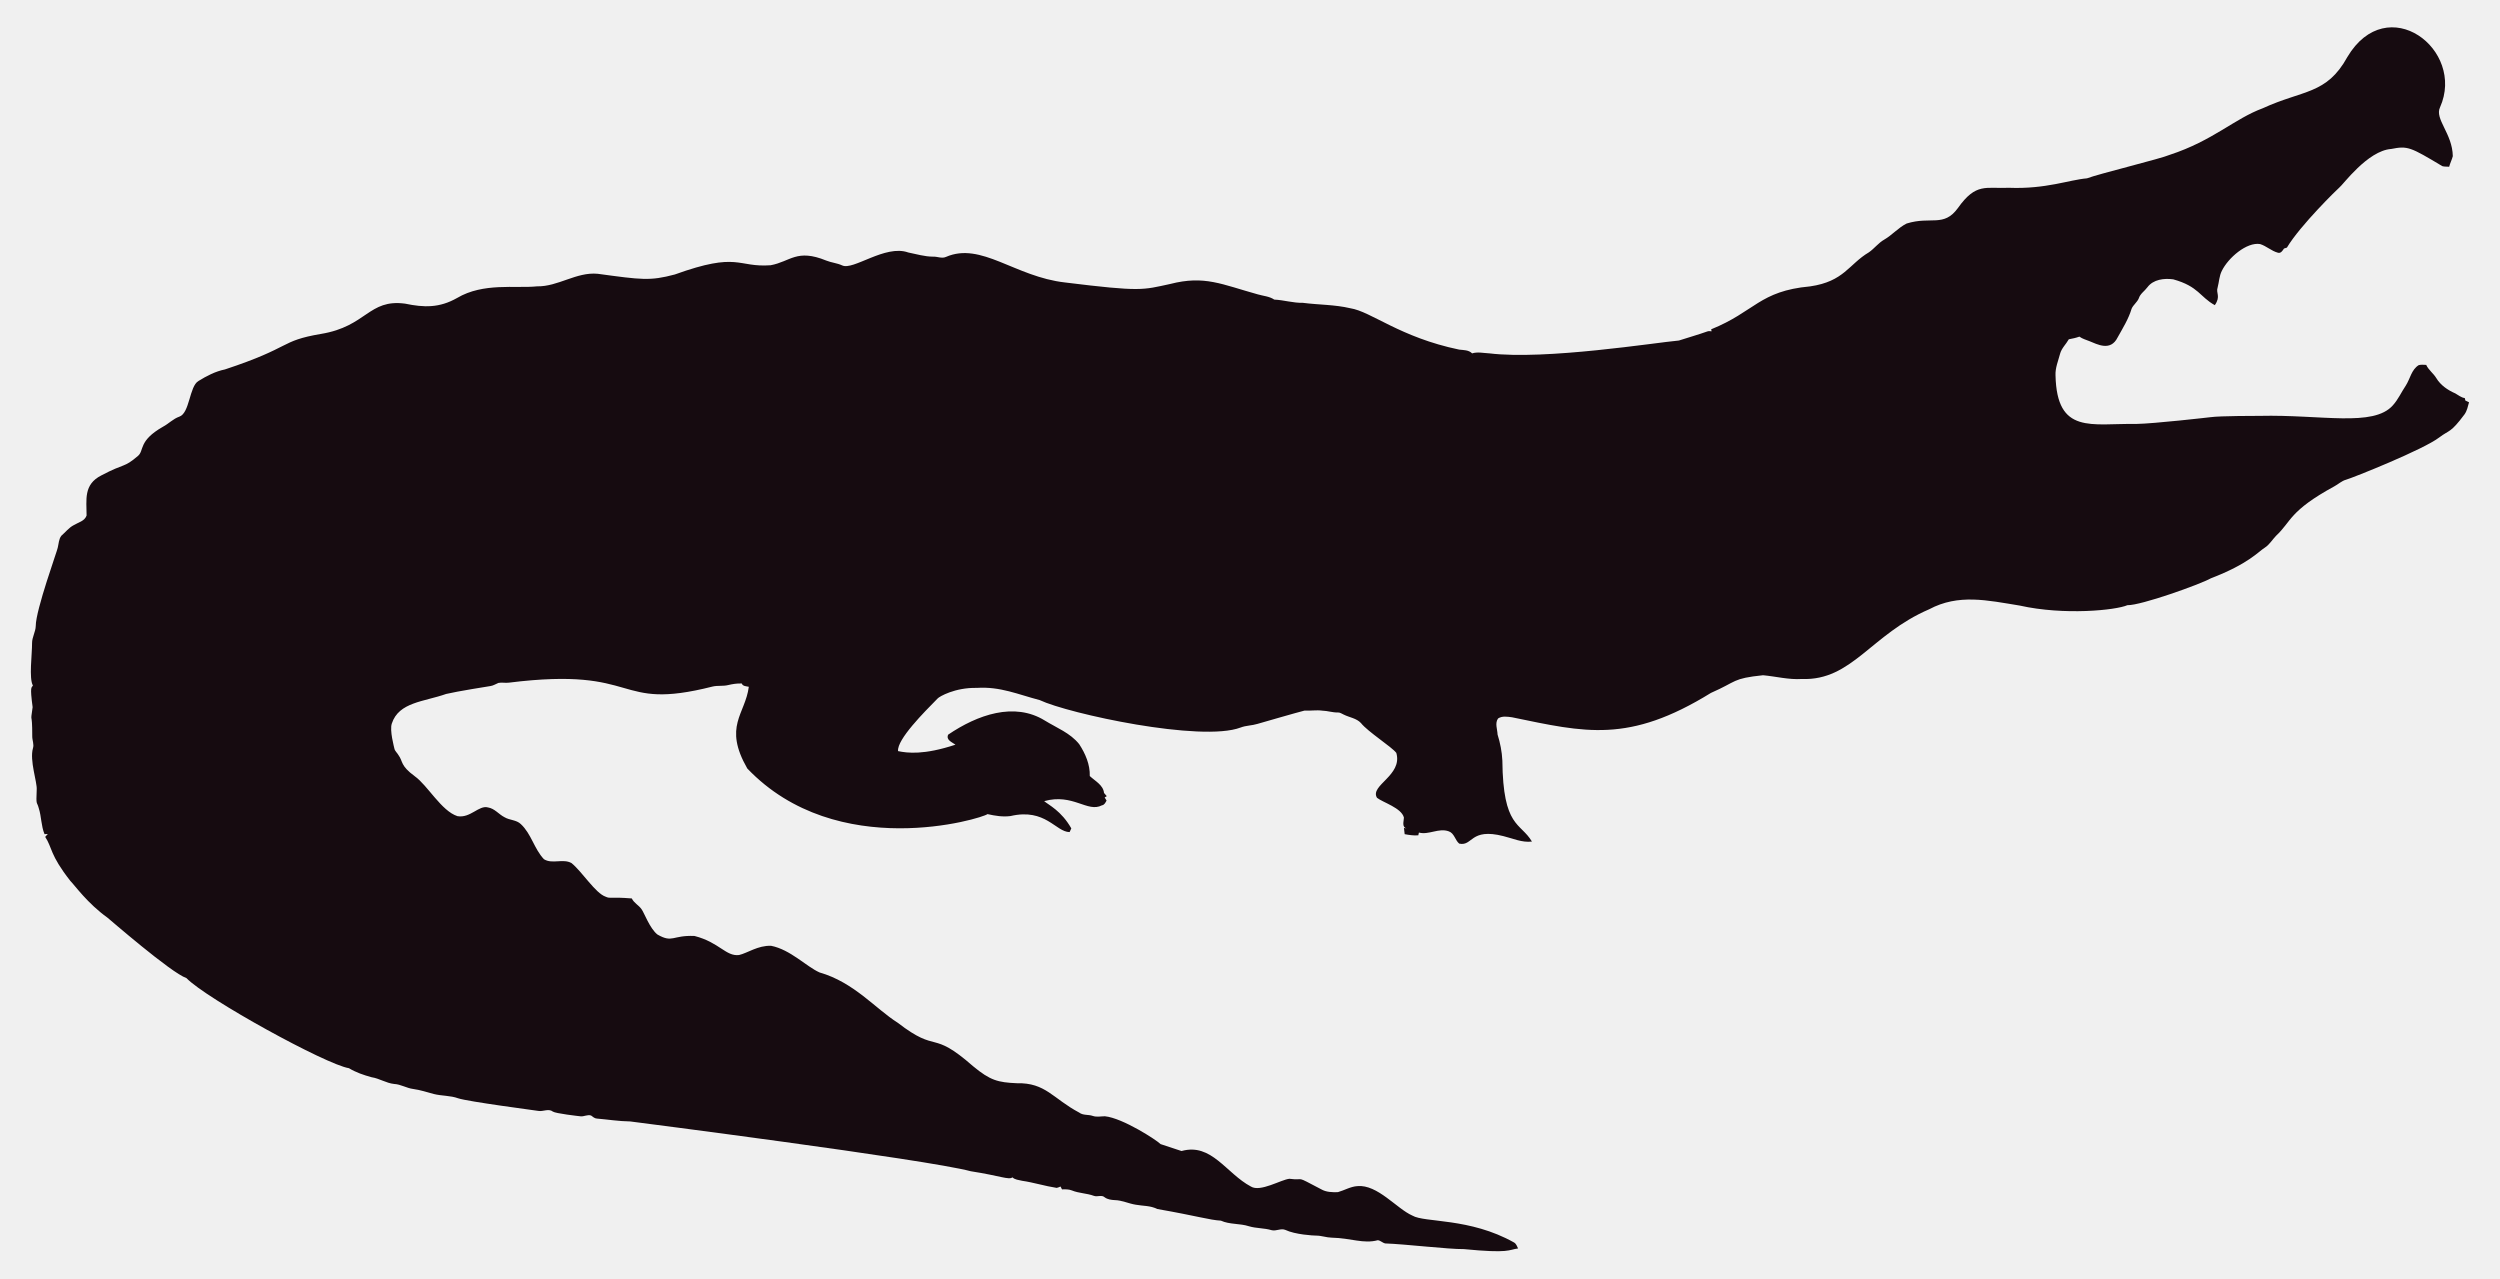
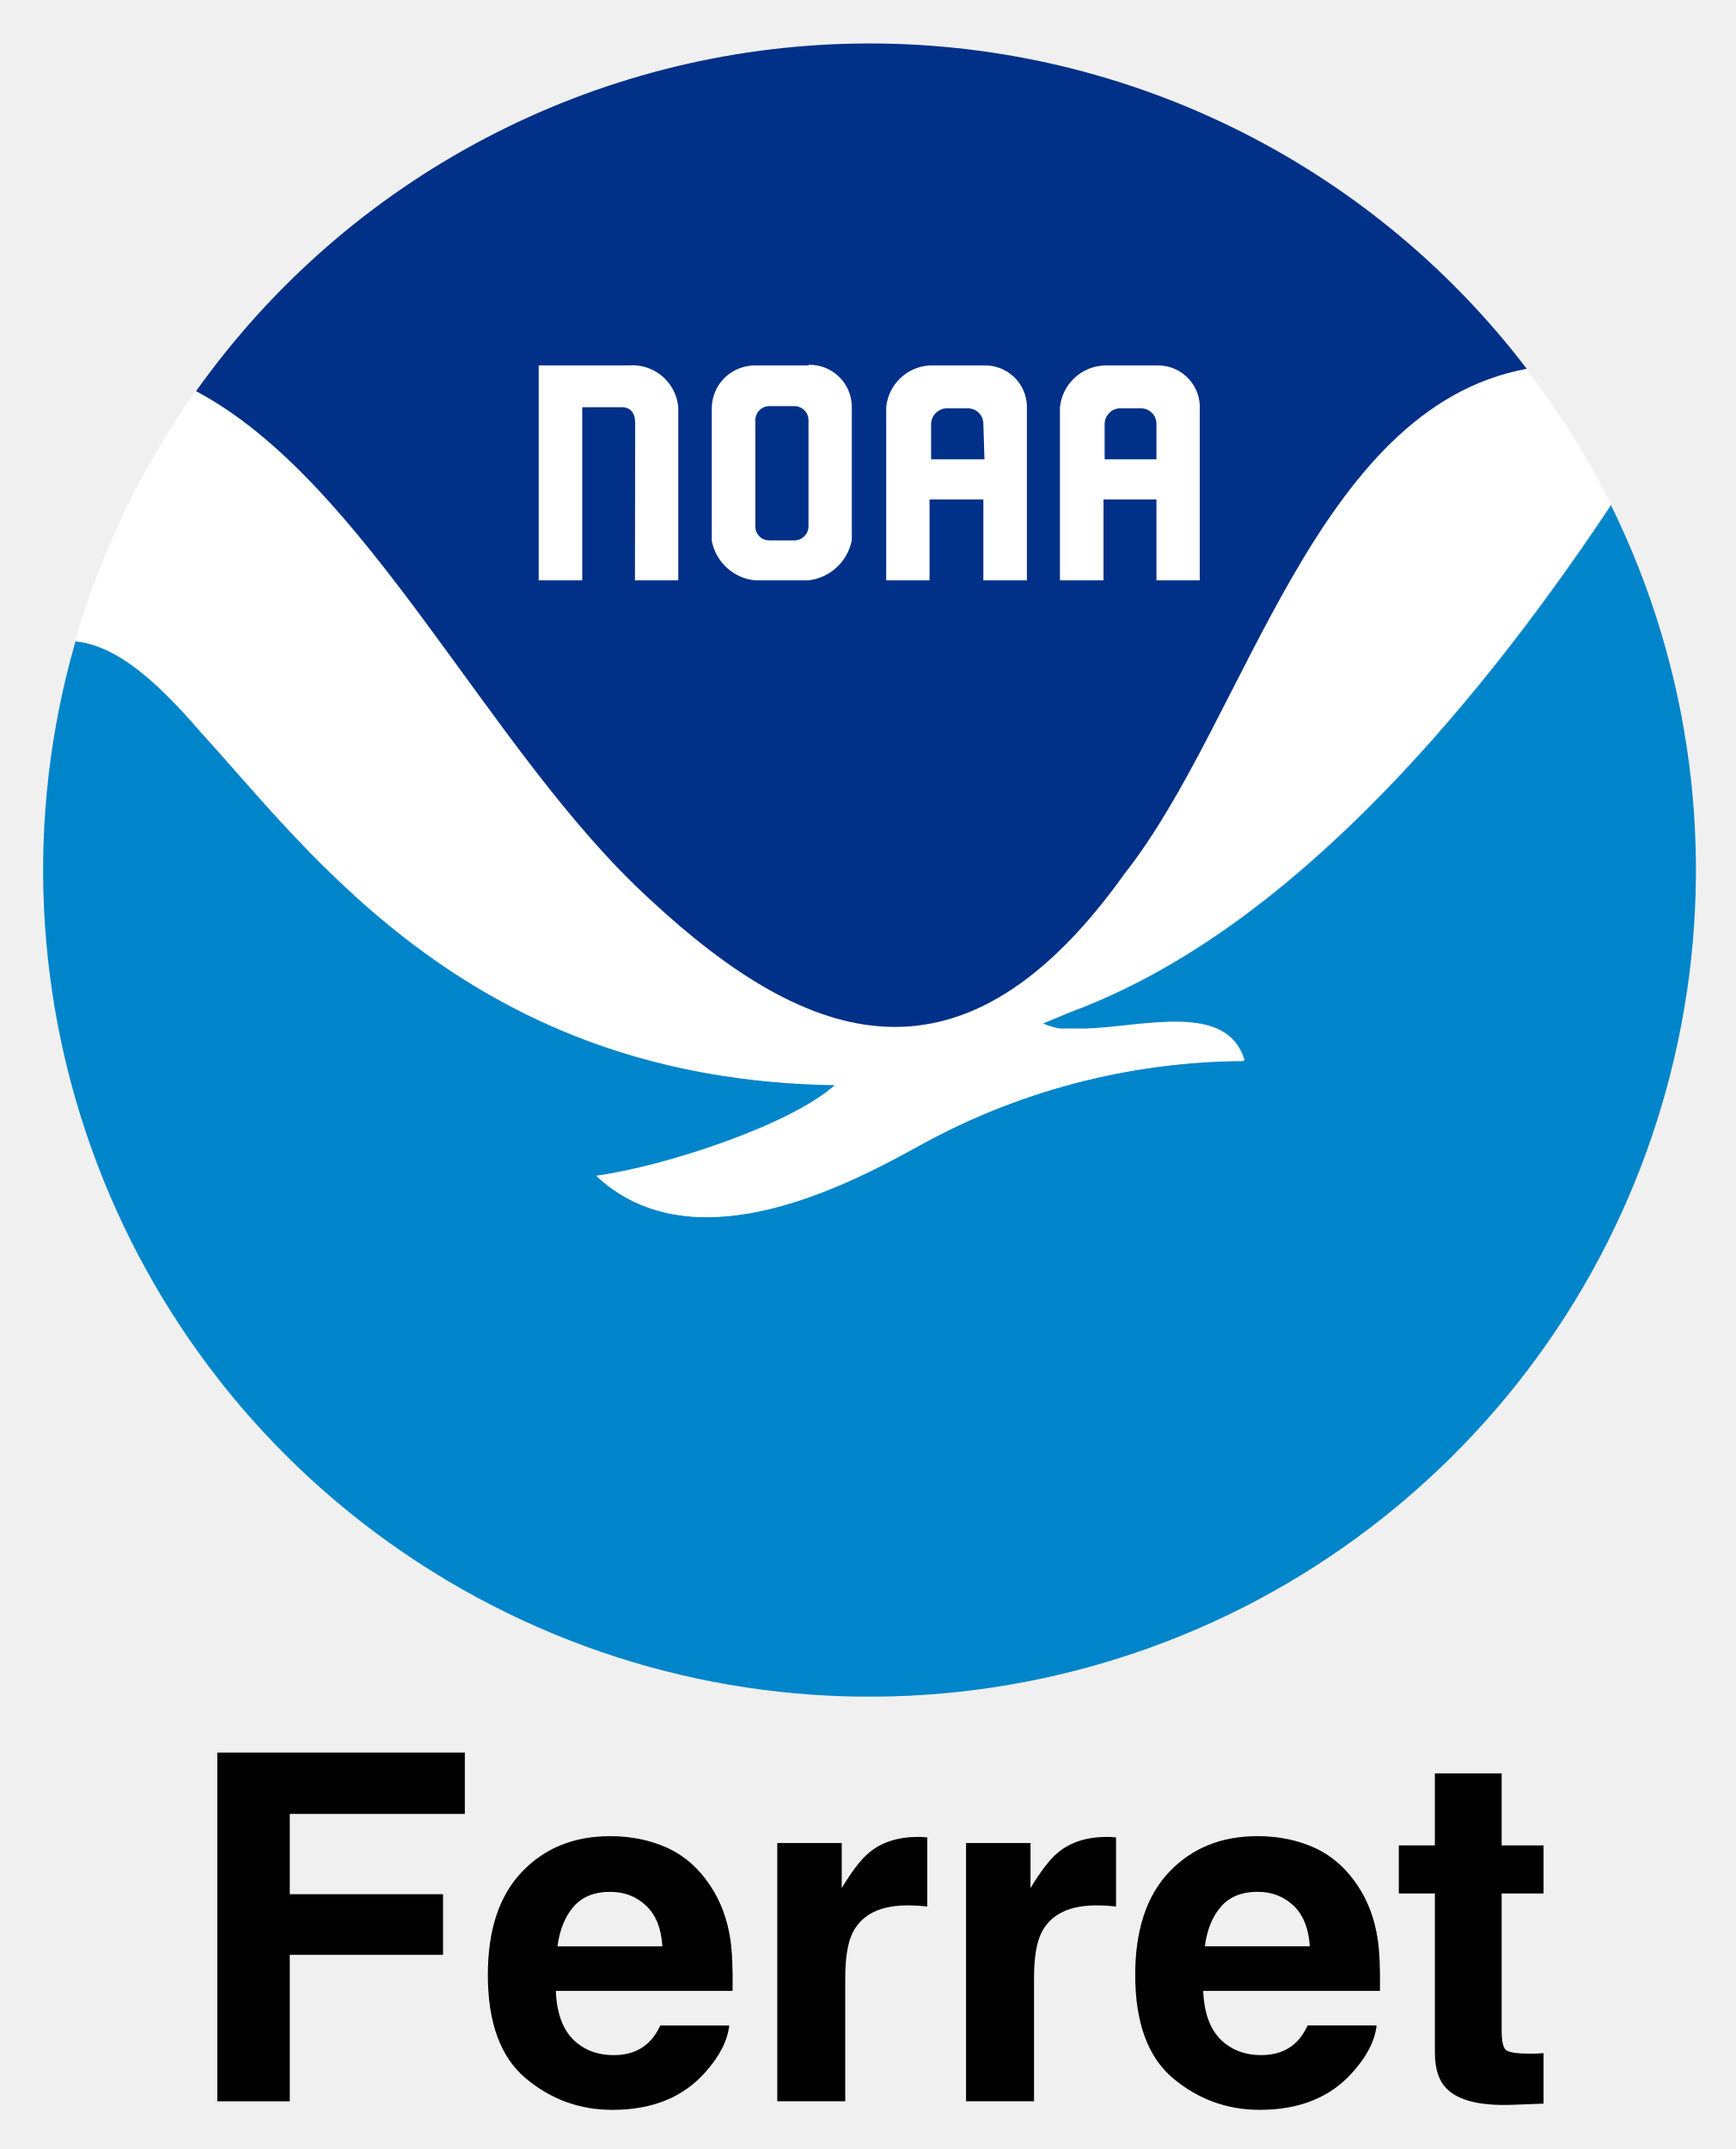
- <svg xmlns="http://www.w3.org/2000/svg" version="1.1" id="Layer_1" x="0px" y="0px" viewBox="0 0 2625.022 1342.022" enable-background="new 0 0 2625.022 1342.022" xml:space="preserve">
-   <path fill="#160B10" d="M2562.057,112.664c-5.93,12.226,13.089,27.649,13.408,51.328c-0.967,3.791-2.837,7.289-3.816,11.093  c-2.417-0.267-4.923,0.089-7.226-0.636c-33.512-20.05-36.245-21.483-53.631-18.038c-24.88,1.775-51.012,38.147-54.547,40.579  c-1,0.685-40.963,39.485-54.967,62.993c-1.056,0.331-2.086,0.661-3.078,1.005c-1.45,2.188-3.295,5.317-6.386,4.363  c-6.755-1.794-12.047-7.022-18.687-9.083c-14.172-2.325-33.569,14.577-40.185,28.126c-2.76,5.432-2.862,11.614-4.401,17.415  c-2.078,5.918,3.558,9.203-2.964,18.611c-15.758-8.651-16.89-19.671-43.645-27.108c-9.541-1.323-21.002,0.025-27.146,8.345  c-2.9,3.956-7.454,6.64-8.994,11.487c-1.705,4.223-5.788,6.857-7.569,10.978c-3.219,10.775-9.274,20.417-14.705,30.186  c-7.484,15.043-21.458,7.113-29.639,3.893c-3.549-1.501-7.378-2.404-10.482-4.745c-3.613,1.31-7.378,2.124-11.131,2.799  c-2.9,5.19-7.62,9.362-9.184,15.252c-1.972,7.442-5.139,14.807-4.771,22.656c1.426,62.435,37.744,50.23,84.657,50.985  c18.427-0.238,76.659-6.917,77.661-7.06c10.315-1.512,51.103-1.387,52.104-1.425c64.718-1.507,119.253,12.017,139.725-10.991  c5.622-6.144,8.955-13.878,13.598-20.735c4.617-7.073,5.915-16.893,13.662-21.562c2.519-0.687,5.19-0.305,7.81-0.242  c2.481,5.406,7.582,8.854,10.609,13.891c4.503,7.467,12.047,12.632,19.921,16.041c3.269,1.794,6.144,4.389,9.999,4.936  c0.166,0.852,0.369,1.705,0.598,2.57c1.259,0.611,2.519,1.208,3.854,1.819c-1.196,4.325-2.073,8.854-4.681,12.606  c-14.981,20.134-15.737,16.079-26.561,24.297c-16.513,12.73-90.704,42.38-97.937,44.421c-4.63,1.259-8.078,4.719-12.199,6.907  c-47.689,26.034-44.914,36.755-61.276,51.99c-3.969,4.096-6.856,9.273-11.754,12.403c-6.886,4.248-16.845,16.908-56.76,32.26  c-10.994,6.222-73.381,28.559-87.544,28.177c-12.182,5.289-66.295,10.873-113.113,0.394c-34.047-5.52-64.247-12.539-95.05,3.905  c-61.045,26.219-81.054,75.205-133.67,73.195c-13.739,0.903-27.159-2.684-40.745-3.943c-32.756,3.396-26.951,6.432-54.687,18.547  c-86.536,53.421-132.198,41.426-208.888,25.607c-4.859-0.636-10.304-1.616-14.68,1.259c-3.511,4.999-0.687,11.232-0.509,16.804  c2.76,8.879,4.605,18.076,5.037,27.388c0.678,70.703,18.876,64.615,31.064,85.038c-10.38,1.31-20.137-3.346-30.008-5.724  c-35.054-8.942-31.959,10.974-46.367,7.887c-4.376-3.651-5.076-10.864-10.94-12.886c-10.482-3.893-20.875,4.033-31.37,1.285  c-0.165,0.725-0.483,2.163-0.649,2.875c-4.834,0.432-9.592-0.331-14.311-1.196c-0.153-2.201-0.407-4.401-0.751-6.551  c0.7,0.127,2.112,0.382,2.824,0.509c-5.368-1.387-2.926-7.48-2.862-11.411c-2.581-10.171-21.93-15.743-28.266-20.735  c-7.896-13.101,27.192-23.356,20.29-47.143c-4.808-6.385-29.888-22.164-37.17-31.395c-4.783-5.063-12.047-5.813-18.013-8.815  c-1.972-0.827-3.791-2.315-6.017-2.239c-5.597,0.191-10.965-1.781-16.537-1.908c-6.208-0.878-12.441,0.318-18.661-0.076  c-6.376,1.51-49.471,13.993-49.471,13.993c-5.775,1.781-11.97,1.603-17.631,3.791c-41.153,15.671-180.401-14.399-211.051-28.838  c-22.477-5.819-41.27-14.396-65.945-12.772c-23.033-0.496-39.521,9.215-41.101,11.08c-14.156,14.382-42.805,43.009-41.597,55.297  c9.881,2.049,27.067,4.244,60.297-6.755c-3.6-2.633-10.164-4.859-7.683-10.52c30.91-20.96,69.478-34.528,101.385-14.896  c12.454,7.683,26.879,13.128,36.241,24.907c6.449,9.897,11.461,21.384,11.08,33.43c5.483,5.19,14.184,9.464,14.96,17.771  c0.954,1.132,1.883,2.239,2.9,3.371c-0.56,0.344-1.679,1.03-2.251,1.361c0.674,1.081,1.336,2.15,2.022,3.244  c-1.157,2.112-2.252,4.643-4.923,5.037c-15.167,7.923-30.412-12.885-60.589-4.414c4.515,3.914,17.957,10.035,28.495,28.596  c-0.623,1.285-1.221,2.582-1.781,3.893c-14.581-0.066-25.26-25.439-62.103-16.83c-8.065,1.081-16.27-0.28-24.119-2.048  c-5.689,4.616-157.704,51.097-252.241-47.919c-25.462-44.516-2.105-56.742,1.616-85.776c-2.646-0.598-6.259-0.445-7.429-3.447  c-4.834-0.216-9.63,0.547-14.311,1.666c-5.343,1.336-10.927,0.254-16.283,1.527c-104.921,26.598-73.475-21.586-213.976-4.058  c-3.638,0.483-7.327-0.471-10.927,0.267c-2.722,1.043-5.203,2.786-8.129,3.244c-1.005,0.139-35.568,5.632-46.749,8.332  c-23.248,8.245-49.669,8.494-57.027,31.013c-2.544,7.127,2.495,25.23,2.659,26.23c0.509,2.748,2.964,4.529,4.274,6.907  c5.125,7.002,1.576,10.814,17.186,22.287c13.483,9.569,27.903,36.42,44.764,41.877c13.652,2.389,22.508-11.842,32.107-9.146  c7.022,1.107,11.334,7.276,17.415,10.317c5.356,3.193,12.365,2.633,17.033,7.162c11.029,10.189,14.018,26.078,24.284,36.878  c8.765,5.47,19.972-0.979,28.965,4.071c11.309,9.233,25.045,31.634,35.809,35.287c4.836,2.294,4.589-0.02,27.477,1.832  c2.226,4.796,7.327,7.085,10.253,11.347c2.611,3.387,8.633,20.294,16.715,26.574c16.075,9.185,15.426,0.491,38.875,1.488  c26.056,6.667,32.977,21.713,46.774,19.997c8.688-1.942,19.833-10.206,33.646-9.68c20.419,4.043,37.013,21.857,50.896,27.986  c36.199,10.4,58.502,37.92,82.062,52.817c43.011,33.213,34.403,6.396,79.034,45.566c18.208,15.125,26.246,17.04,45.986,17.936  c30.318-0.751,37.93,16.193,65.525,30.81c4.134,3.155,9.541,1.844,14.196,3.498c4.147,1.463,8.51,0.394,12.772,0.369  c18.974,1.87,55.059,25.539,58.465,29.232c7.353,2.353,14.667,4.91,22.02,7.276c31.527-8.837,46.862,23.524,72.916,37.323  c9.817,6.052,31.604-7.299,40.338-8.179c17.829,2.357,3.781-4.531,33.392,11.016c5.241,3.066,11.589,3.218,17.504,3.028  c6.869-1.921,13.204-5.852,20.48-6.348c21.245-1.942,41.314,23.767,57.816,30.975c12.756,7.578,60.29,2.089,106.638,28.189  c2.366,1.298,3.155,4.007,4.3,6.284c-10.435,1.423-8.676,5.392-56.964,0.7c-16.115,0.199-61.486-5.252-82.52-5.953  c-2.824-0.572-4.91-3.04-7.772-3.397c-15.269,4.072-27.792-2.198-48.492-2.671c-5.546-0.102-10.825-2.201-16.359-2.162  c-2.762-0.015-21.848-1.008-32.323-6.004c-4.758-1.972-9.668,1.654-14.476,0.293c-7.747-2.315-16.003-1.781-23.737-4.121  c-9.541-3.104-20.277-1.692-29.41-5.865c-12.12-0.691-23.98-4.714-66.899-12.25c-6.984-3.625-14.985-3.091-22.516-4.49  c-7.416-1.145-14.324-4.643-21.892-4.821c-3.727-0.204-7.632-0.649-10.698-2.939c-3.206-2.951-7.645-0.127-11.334-1.539  c-7.531-2.798-15.774-2.646-23.203-5.712c-3.282-1.298-6.844-1.17-10.278-1.081c-0.394-0.763-1.183-2.264-1.577-3.015  c-1.285,0.636-2.608,1.119-3.982,1.45c-12.263-1.87-24.131-5.674-36.394-7.467c-3.46-0.903-7.404-1.005-10.113-3.6  c-3.831,2.97-12.398-1.54-43.747-6.411c-46.335-12.483-357.594-52.295-357.594-52.295c-11.716-0.14-23.317-2.023-34.982-3.015  c-2.442-0.127-4.211-1.844-6.068-3.18c-3.753-1.387-7.467,1.336-11.271,0.789c-2.02-0.195-26.027-2.946-28.838-4.923  c-4.592-3.587-10.278,0.216-15.367-0.738c-2.203-0.387-74.203-9.818-84.135-13.242c-8.243-2.989-17.224-2.379-25.658-4.529  c-7.162-1.895-14.209-4.274-21.574-5.254c-6.92-0.878-13.001-4.923-20.035-5.266c-8.319-0.878-15.443-5.826-23.648-7.073  c-8.256-2.252-16.448-5.037-23.775-9.49c-23.552-3.584-149.518-72.739-170.649-94.63c-16.013-5.37-81.914-62.745-82.914-63.439  c-21.039-15.096-34.147-33.758-38.964-38.595c-21.778-27.726-18.854-34.892-26.396-46.215c0.916-1.018,1.832-2.01,2.748-3.015  c-1.145,0.038-2.29,0.076-3.435,0.14c-3.651-8.676-3.18-18.28-6.042-27.172c-2.062-7.913-2.975-1.701-2.175-19.526  c0.634-7.664-7.675-30.697-3.931-43.518c1.348-4.16-0.814-8.281-0.751-12.454c0.068-28.882-2.418-11.02,0.394-30.657  c-3.041-22.85-1.09-20.042,0.305-22.719c-4.294-7.378-0.844-32.606-0.89-44.586c-0.025-6.246,3.714-11.741,3.867-17.962  c0-16.859,22.775-79.378,23.076-82.113c1.056-4.198,1.043-9.032,3.778-12.568c4.338-3.74,7.874-8.485,13.052-11.169  c4.745-2.913,11.411-4.172,13.471-10.088c0.043-16.362-3.503-32.575,15.532-42.157c25.219-13.344,23.115-7.424,38.34-20.379  c6.931-5.754,0.059-15.764,26.434-30.772c5.915-3.129,10.622-8.281,17.046-10.507c11.015-3.661,10.497-31.892,20.099-37.437  c8.612-5.33,17.796-10.113,27.795-12.148c71.433-23.584,56.818-29.805,100.939-37.31c48.019-7.907,49.805-36.895,88.244-31.777  c19.858,4.163,35.994,4.605,54.61-5.953c27.665-16.35,60.97-9.859,83.919-12.212c22.172,0.42,41.279-15.29,63.693-13.191  c46.138,6.272,54.878,7.691,80.993,0.738c67.442-24.31,65.094-7.128,100.634-9.706c20.946-3.875,27.233-17.596,58.388-4.91  c5.368,2.188,11.283,2.595,16.575,5.025c11.553,5.818,45.215-22.204,69.43-13.535c8.676,1.717,17.262,4.401,26.205,4.401  c4.49-0.216,9.083,2.252,13.446,0.293c37.015-16.156,72.304,20.872,125.096,26.815c80.305,9.923,81.3,7.845,110.289,1.603  c36.266-9.336,54.189,0.413,92.111,10.902c5.775,1.717,12.11,1.984,17.237,5.47c10.075,0.458,19.844,3.638,29.983,3.396  c16.588,2.163,33.506,1.819,49.853,5.686c21.982,3.418,52.115,30.498,114.347,43.441c4.681,0.572,9.999,0.28,13.586,3.956  c5.864-1.844,12.047-0.267,18.038-0.025c59.148,7.176,174.934-11.359,199.106-13.471c9.82-3.218,19.819-5.966,29.576-9.452  c1.488-0.674,3.155-0.356,4.758-0.229c-0.115-0.522-0.356-1.577-0.483-2.099c45.944-18.548,50.589-40.213,103.827-45.057  c35.891-5.17,40.645-23.282,61.836-35.809c5.712-3.969,9.897-9.808,16.028-13.281c8.408-4.872,14.82-12.555,23.559-16.931  c25.605-7.944,38.867,4.305,53.847-16.257c19.089-26.933,29.276-20.168,53.605-21.256c38.819,1.522,63.061-8.345,81.948-9.935  c11.484-4.495,77.877-20.69,87.061-24.742c45.297-14.857,67.746-37.884,97.505-48.848c42.187-19.404,67.008-14.225,88.74-53.694  C2506.582-10.604,2589.134,52.018,2562.057,112.664z" />
+ <svg xmlns="http://www.w3.org/2000/svg" role="img" viewBox="-1.98 -1.98 77.70 96.20">
+   <defs>
+     <style>.cls-2{fill:#fff}</style>
+   </defs>
+   <g id="Digital_Logo" data-name="Digital Logo">
+     <g id="For_Print" data-name="For Print">
+       <path id="Water" fill="#0085ca" d="M70.17 20.61c-5.27 7.93-14 19-24.19 22.69l-1.26.53a2.86 2.86 0 0 0 .77.23h1.2c2.58-.1 6.3-1.19 7.06 1.43A30.55 30.55 0 0 0 39 49.41c-4.61 2.53-10.45 4.81-14.27 1.26 3.06-.41 8.71-2.26 10.7-4.07C19.25 46.38 12.06 36.3 7 30.79c-1.82-2.11-3.69-3.88-5.6-4.06a37 37 0 1 0 68.74-6.12z" />
+       <path id="Bird" d="M7 30.77c5 5.51 12.22 15.58 28.42 15.81-2 1.8-7.64 3.65-10.7 4.07C28.53 54.22 34.41 52 39 49.39a30.46 30.46 0 0 1 14.69-3.87C53 42.9 49.23 44 46.65 44.08h-1.2a2.63 2.63 0 0 1-.77-.23l1.26-.52c10.16-3.79 18.91-14.79 24.19-22.78a35.57 35.57 0 0 0-3.78-6c-9.52 1.74-12.6 15.68-18 22.59-7.16 10.08-14 7.85-21.27 1.13S14.44 19.61 6.77 15.54a37.06 37.06 0 0 0-5.39 11.18c1.96.19 3.83 1.96 5.62 4.05z" class="cls-2" />
+       <path id="Sky" fill="#003087" d="M27.1 38.26c7.22 6.72 14.11 8.92 21.28-1.14 5.45-6.91 8.5-20.85 18-22.59a37 37 0 0 0-59.58 1c7.69 4.08 13.08 16.12 20.3 22.73z" />
+       <path d="M26.45 24h1.94v-7.75a2.06 2.06 0 0 0-2.25-1.87h-4V24h1.95v-7.75h1.78c.38 0 .59.26.59.7zm11.25 0v-7.75a2.07 2.07 0 0 1 1.94-1.87h2.41A1.87 1.87 0 0 1 44 16.17V24h-1.95v-3.62h-2.41V24zm4.35-7a.69.69 0 0 0-.68-.7h-1a.72.72 0 0 0-.66.7v1.58h2.39zm3.43 7v-7.75a2.08 2.08 0 0 1 2-1.87h2.32a1.87 1.87 0 0 1 1.94 1.79V24H49.8v-3.62h-2.37V24zm4.32-7a.69.69 0 0 0-.68-.7h-1a.71.71 0 0 0-.64.7v1.58h2.32zm-15.58-2.62h-2.38a1.93 1.93 0 0 0-1.95 1.85v6A2.19 2.19 0 0 0 31.84 24h2.38a2.24 2.24 0 0 0 1.94-1.8v-6a1.89 1.89 0 0 0-1.93-1.85zm0 7.2a.63.63 0 0 1-.63.63h-1.11a.62.62 0 0 1-.64-.62v-4.76a.63.63 0 0 1 .63-.63h1.11a.63.63 0 0 1 .64.61v4.77z" class="cls-2" id="Wordmark" />
+     </g>
+   </g>
+   <path d="M7.749 76.473v15.612h3.246v-6.556h6.863V82.814h-6.863v-3.593h7.838V76.473zm15.959 6.893c.383-.437.926-.658 1.626-.658.646 0 1.183.208 1.617.621.437.413.679 1.02.727 1.819h-4.697c.1-.751.341-1.342.727-1.783zm4.227-2.61c-.772-.359-1.638-.54-2.6-.54-1.617 0-2.935.534-3.949 1.602-1.017 1.068-1.523 2.603-1.523 4.604 0 2.136.564 3.677 1.686 4.625 1.125.947 2.422 1.421 3.895 1.421 1.78 0 3.168-.564 4.157-1.686.637-.709.993-1.406 1.071-2.091h-3.086c-.163.341-.35.606-.564.796-.389.353-.893.531-1.514.531-.588 0-1.089-.145-1.508-.437-.685-.465-1.05-1.279-1.092-2.438h7.913c.015-.999-.018-1.762-.097-2.293-.133-.905-.428-1.698-.881-2.386-.501-.775-1.137-1.345-1.907-1.708zm-2.386-.54zm13.729.036c-.039-.003-.087-.003-.145-.003-.905 0-1.641.235-2.205.709-.347.284-.754.812-1.219 1.581v-2.015h-2.887v11.56h3.044v-5.524c0-.929.118-1.614.35-2.06.419-.79 1.234-1.186 2.45-1.186.094 0 .214.003.362.009.148.009.317.021.51.042v-3.095c-.136-.009-.22-.012-.259-.018zm8.453 0c-.039-.003-.087-.003-.145-.003-.905 0-1.641.235-2.205.709-.347.284-.754.812-1.219 1.581v-2.015H41.275v11.56h3.044v-5.524c0-.929.118-1.614.35-2.06.419-.79 1.234-1.186 2.45-1.186.094 0 .214.003.362.009.148.009.317.021.51.042v-3.095c-.136-.009-.223-.012-.259-.018zm4.963 3.113c.386-.437.929-.658 1.629-.658.643 0 1.183.208 1.617.621.434.413.676 1.02.727 1.819h-4.7c.1-.751.341-1.342.727-1.783zm4.227-2.61c-.772-.359-1.638-.54-2.597-.54-1.62 0-2.938.534-3.952 1.602-1.014 1.068-1.523 2.603-1.523 4.604 0 2.136.564 3.677 1.686 4.625 1.125.947 2.422 1.421 3.895 1.421 1.78 0 3.168-.564 4.157-1.686.637-.709.993-1.406 1.071-2.091h-3.086c-.163.341-.35.606-.561.796-.389.353-.896.531-1.517.531-.588 0-1.089-.145-1.505-.437-.688-.465-1.05-1.279-1.095-2.438h7.913c.015-.999-.018-1.762-.097-2.293-.133-.905-.425-1.698-.878-2.386-.504-.775-1.14-1.345-1.91-1.708zm-2.386-.54zm6.118 2.567h1.614v7.117c0 .721.169 1.255.51 1.602.522.543 1.496.79 2.926.742l1.43-.054v-2.26c-.097.009-.199.015-.302.018-.103.003-.199.006-.29.006-.615 0-.983-.06-1.104-.178-.121-.115-.181-.41-.181-.884v-6.109h1.876v-2.154h-1.876v-3.222H62.266v3.222H60.652z" />
</svg>
